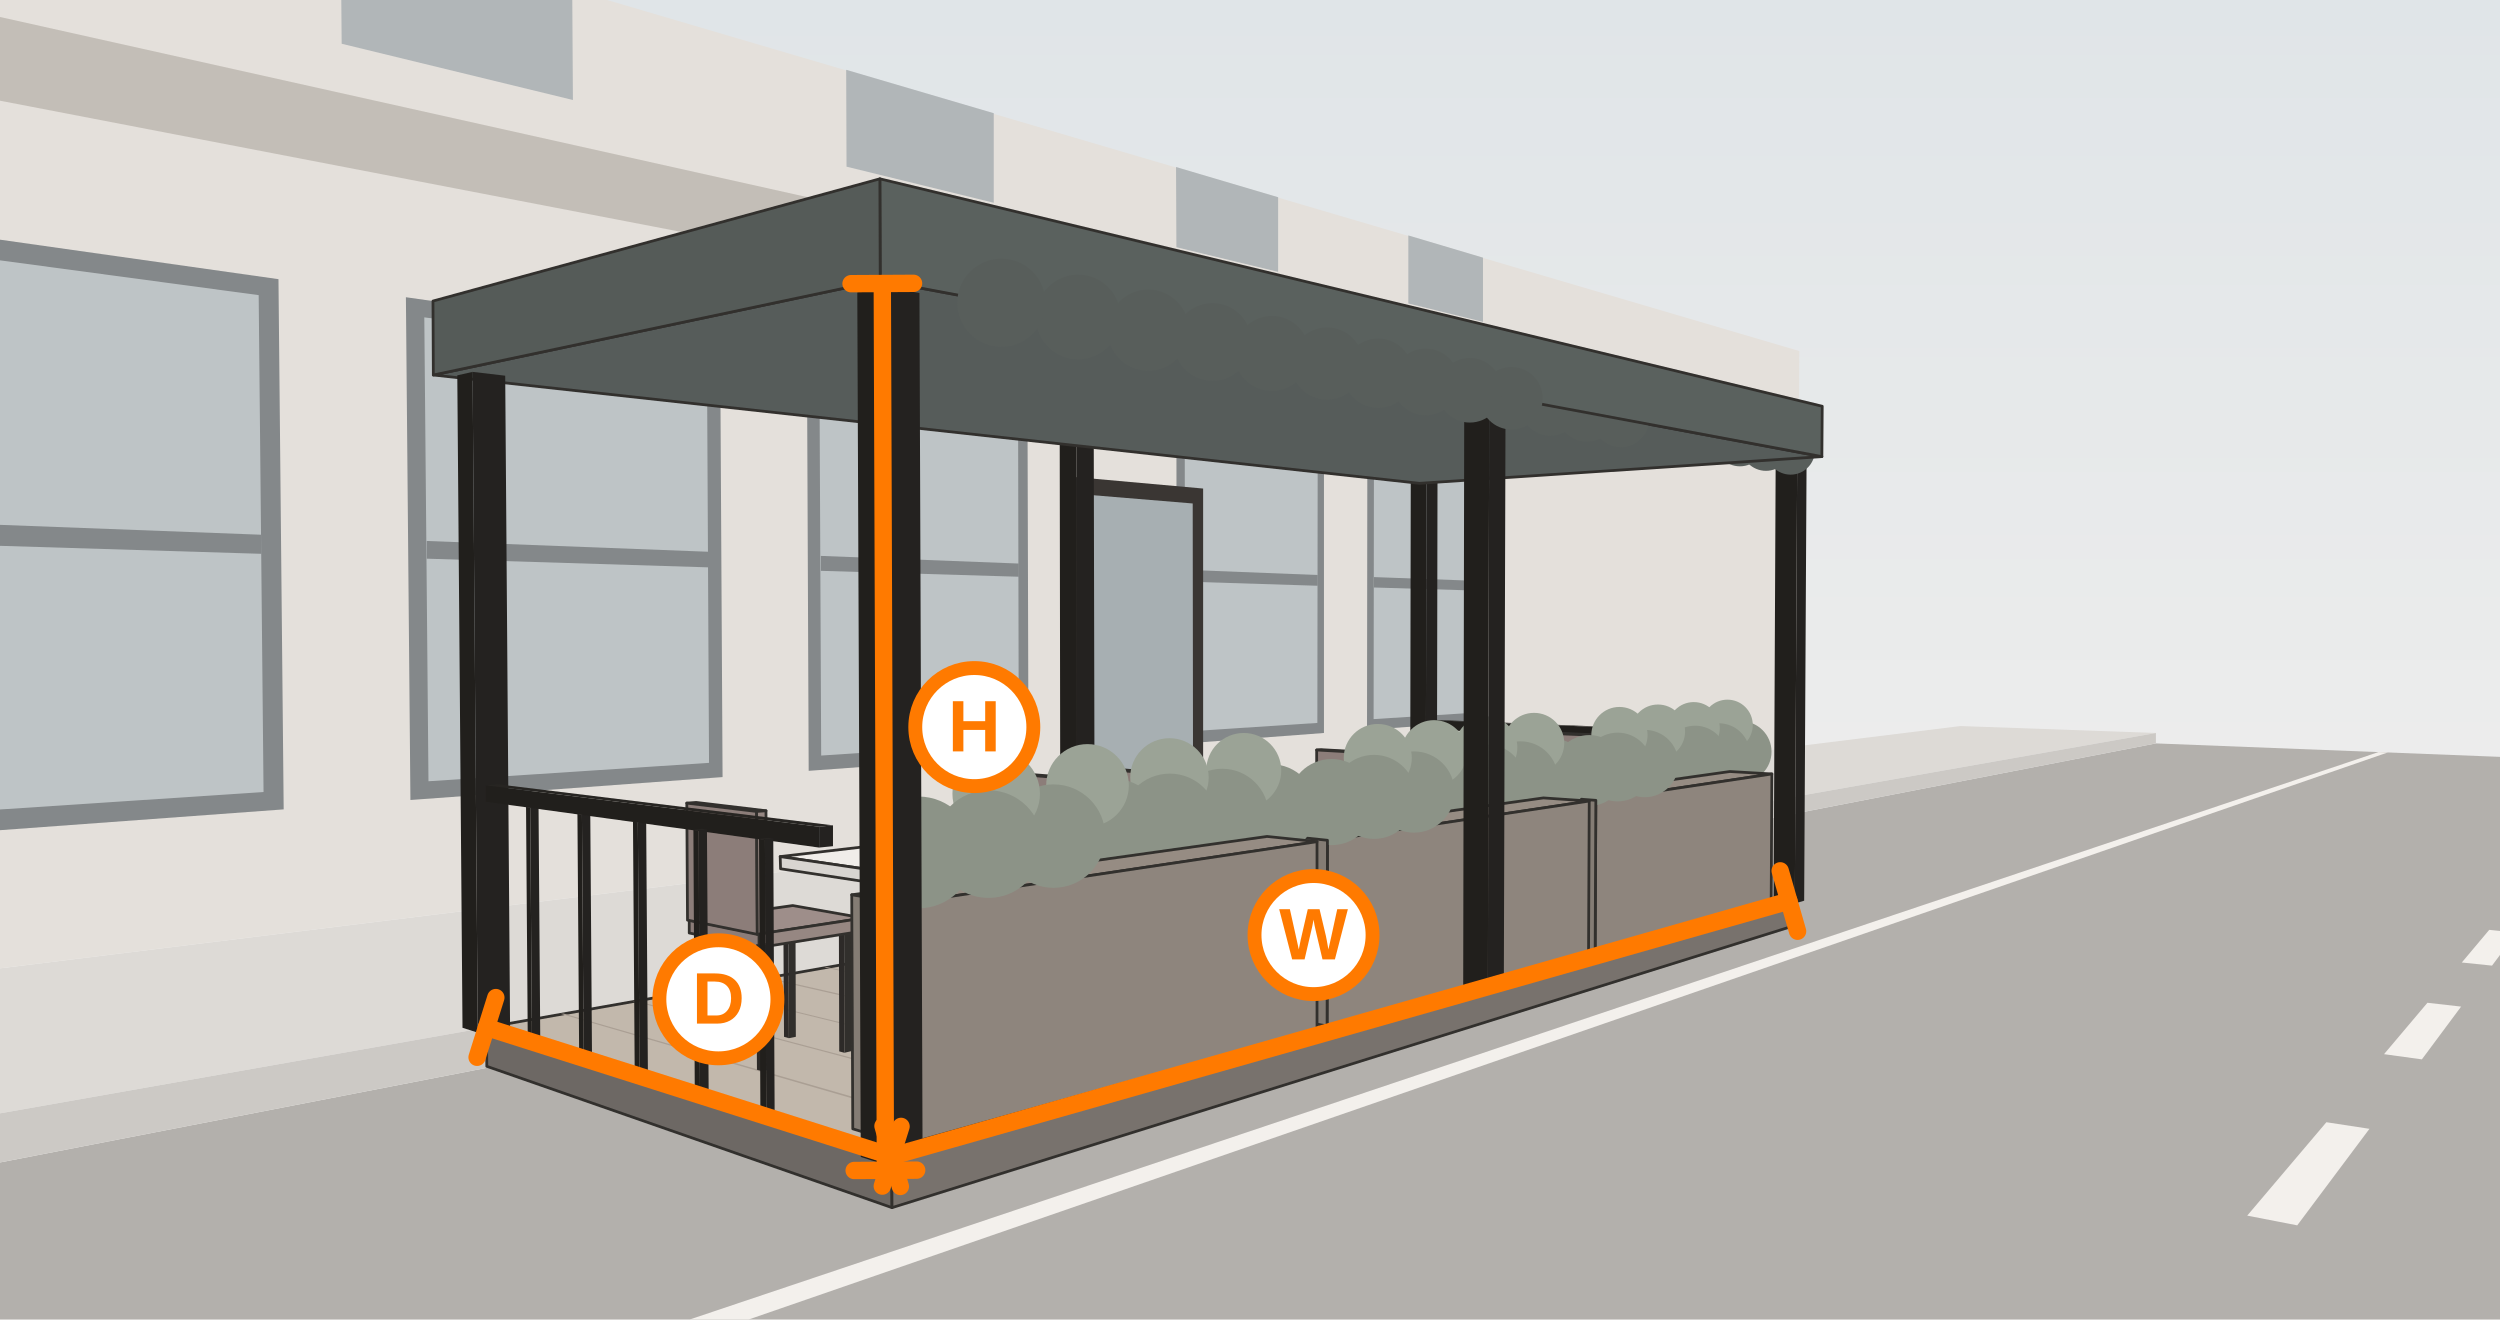
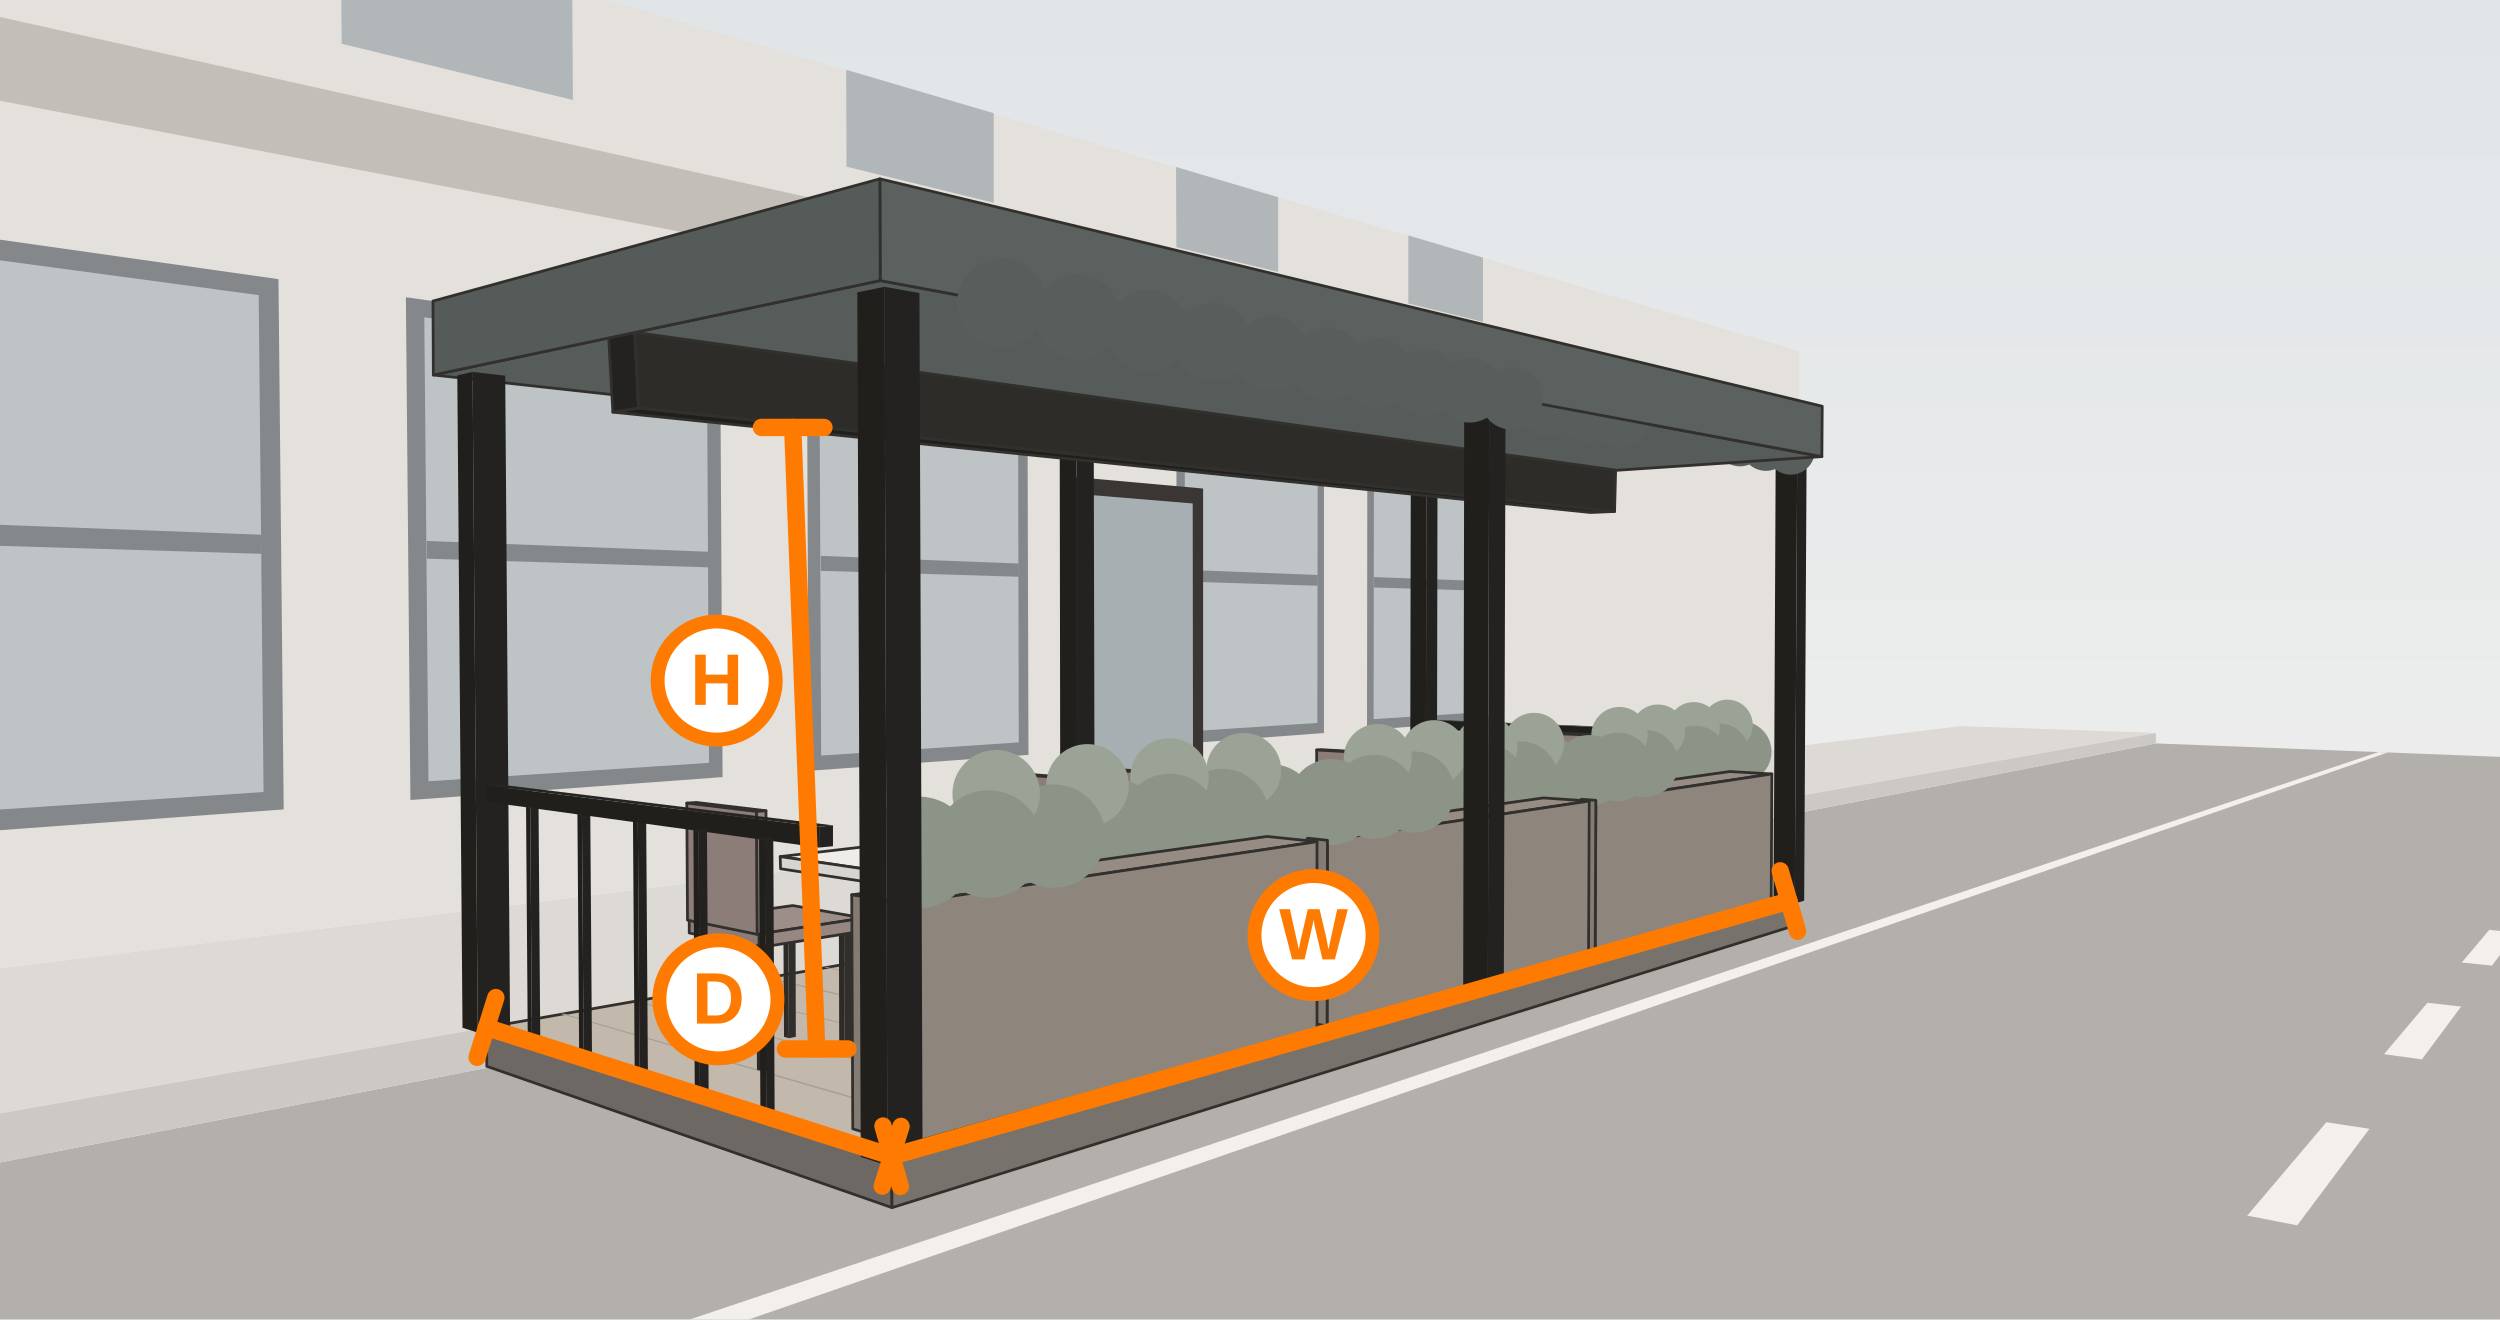
<svg xmlns="http://www.w3.org/2000/svg" width="720" height="380" viewBox="0 0 720 380" font-family="Archivo, Arial, sans-serif">
  <defs>
    <clipPath id="frame">
      <rect width="720" height="380" />
    </clipPath>
    <linearGradient id="sky" x1="0" y1="0" x2="0" y2="1">
      <stop offset="0" stop-color="#e0e5e8" />
      <stop offset="1" stop-color="#f5f2ef" />
    </linearGradient>
  </defs>
  <g clip-path="url(#frame)">
    <rect width="720" height="380" fill="url(#sky)" />
    <polygon points="620.9,214.1 -45519.7,9182.6 152366.6,9182.6 2741.3,297.0" fill="#b3b0ac" />
    <polygon points="564.6,209.1 -65295.7,8349.1 -45507.1,8349.1 620.9,211.1" fill="#dddad6" />
    <polygon points="620.9,214.1 -45519.7,9182.6 -45507.1,8349.1 620.9,211.1" fill="#ccc9c5" />
    <polygon points="753.1,225.1 751.2,227.3 755.6,227.6 757.3,225.3" fill="#f3f0ec" />
    <polygon points="749.1,229.9 746.7,232.7 751.5,232.9 753.6,230.1" fill="#f3f0ec" />
    <polygon points="744.0,235.9 740.9,239.4 746.4,239.8 749.1,236.1" fill="#f3f0ec" />
    <polygon points="737.5,243.5 733.5,248.2 739.7,248.7 743.3,243.9" fill="#f3f0ec" />
    <polygon points="728.9,253.7 723.4,260.1 730.7,260.7 735.6,254.2" fill="#f3f0ec" />
    <polygon points="716.9,267.8 709.0,277.2 717.7,278.1 724.8,268.6" fill="#f3f0ec" />
    <polygon points="699.1,288.8 686.6,303.6 697.5,305.1 708.8,289.9" fill="#f3f0ec" />
    <polygon points="670.0,323.2 647.2,350.1 661.6,352.9 682.4,325.1" fill="#f3f0ec" />
    <polygon points="613.6,389.8 559.4,453.7 580.6,461.1 630.8,394.1" fill="#f3f0ec" />
    <polygon points="457.4,574.1 193.8,885.3 224.1,936.8 484.2,589.7" fill="#f3f0ec" />
    <polygon points="-2076.8,3565.3 -6821.7,9165.9 -5942.2,9165.9 -2980.4,5213.4" fill="#f3f0ec" />
    <polygon points="685.0,216.6 -25950.7,9165.9 -25181.1,9165.9 687.7,216.7" fill="#f3f0ec" />
    <polygon points="517.6,214.9 -65295.7,8349.1 -64878.6,-19155.2 518.2,101.1" fill="#e4e0db" />
    <polygon points="518.1,128.8 -64979.7,-12487.4 -64949.3,-14487.8 518.1,120.5" fill="#c3beb7" />
    <polygon points="426.8,207.8 393.7,210.2 393.8,124.9 427.0,129.6" fill="#84888a" />
    <polygon points="425.4,205.2 395.6,207.1 395.7,128.2 425.5,132.2" fill="#bec4c6" />
    <polygon points="425.5,170.1 395.7,169.2 395.7,166.2 425.5,167.3" fill="#84888a" />
    <polygon points="381.3,211.1 338.9,214.3 338.8,117.1 381.3,123.1" fill="#84888a" />
    <polygon points="379.4,208.2 341.3,210.7 341.2,120.9 379.5,126.0" fill="#bec4c6" />
    <polygon points="379.5,168.7 341.3,167.5 341.3,164.1 379.5,165.6" fill="#84888a" />
    <polygon points="296.2,217.4 232.9,222.0 232.4,102.0 295.9,111.0" fill="#84888a" />
    <polygon points="293.4,213.8 236.5,217.6 236.0,106.7 293.2,114.4" fill="#bec4c6" />
    <polygon points="293.4,166.1 236.4,164.4 236.4,160.1 293.4,162.3" fill="#84888a" />
    <polygon points="208.1,223.8 118.2,230.4 116.9,85.6 207.4,98.5" fill="#84888a" />
    <polygon points="204.2,219.7 123.4,225.0 122.2,91.4 203.6,102.4" fill="#bec4c6" />
    <polygon points="204.0,163.4 122.9,160.9 122.9,155.8 203.9,158.9" fill="#84888a" />
    <polygon points="81.7,233.1 -56.0,243.2 -58.7,60.7 80.2,80.4" fill="#84888a" />
    <polygon points="75.9,228.1 -47.9,236.3 -50.4,68.2 74.5,85.0" fill="#bec4c6" />
    <polygon points="75.3,159.5 -49.1,155.7 -49.1,149.3 75.2,154.0" fill="#84888a" />
    <polygon points="-114.7,247.5 -352.2,264.9 -358.4,18.2 -118.0,52.3" fill="#84888a" />
    <polygon points="-124.3,241.3 -337.6,255.3 -343.2,28.9 -127.4,57.9" fill="#bec4c6" />
    <polygon points="-125.8,153.4 -340.3,146.8 -340.6,138.2 -125.9,146.4" fill="#84888a" />
    <polygon points="346.5,236.1 309.8,240.6 309.7,137.4 346.5,140.7" fill="#3a3633" />
    <polygon points="343.6,233.1 313.4,236.6 313.3,142.5 343.5,145.0" fill="#a7afb2" />
    <polygon points="427.1,92.7 405.6,87.4 405.6,67.8 427.1,74.2" fill="#b1b6b8" />
    <polygon points="368.1,78.3 338.8,71.2 338.7,48.1 368.1,56.8" fill="#b1b6b8" />
    <polygon points="286.2,58.4 243.8,48.0 243.7,20.1 286.2,32.6" fill="#b1b6b8" />
    <polygon points="165.0,28.8 98.4,12.6 98.1,-22.8 164.8,-3.1" fill="#b1b6b8" />
    <polygon points="-33.1,-19.4 -152.5,-48.5 -153.4,-96.9 -33.6,-61.6" fill="#b1b6b8" />
    <polygon points="410.0,248.3 140.1,295.9 256.8,333.0 515.2,259.5" fill="#c2b8ac" stroke="#32302d" stroke-width="0.8" stroke-linejoin="round" />
    <polygon points="140.2,307.1 256.9,347.8 256.8,333.0 140.1,295.9" fill="#6d6864" stroke="#32302d" stroke-width="0.8" stroke-linejoin="round" />
    <polygon points="515.1,267.1 515.2,259.5 256.8,333.0 256.9,347.8" fill="#78726d" stroke="#32302d" stroke-width="0.8" stroke-linejoin="round" />
    <polygon points="401.9,249.6 401.6,249.7 508.0,261.4 508.3,261.3" fill="#aa9f94" />
    <polygon points="393.5,251.1 393.1,251.2 500.9,263.5 501.2,263.4" fill="#aa9f94" />
    <polygon points="384.7,252.7 384.3,252.7 493.3,265.6 493.6,265.5" fill="#aa9f94" />
    <polygon points="375.5,254.3 375.2,254.4 485.3,267.9 485.7,267.8" fill="#aa9f94" />
    <polygon points="365.9,256.0 365.5,256.0 476.9,270.3 477.3,270.2" fill="#aa9f94" />
    <polygon points="355.9,257.8 355.5,257.8 468.0,272.8 468.4,272.7" fill="#aa9f94" />
    <polygon points="345.3,259.6 344.9,259.7 458.6,275.5 459.0,275.4" fill="#aa9f94" />
    <polygon points="334.2,261.6 333.8,261.6 448.6,278.3 449.1,278.2" fill="#aa9f94" />
    <polygon points="322.6,263.6 322.1,263.7 438.1,281.3 438.5,281.2" fill="#aa9f94" />
    <polygon points="310.4,265.8 309.9,265.9 426.8,284.5 427.3,284.4" fill="#aa9f94" />
    <polygon points="297.4,268.0 296.9,268.1 414.8,287.9 415.3,287.8" fill="#aa9f94" />
    <polygon points="283.8,270.4 283.3,270.5 401.9,291.6 402.5,291.4" fill="#aa9f94" />
    <polygon points="269.4,273.0 268.8,273.1 388.2,295.5 388.8,295.3" fill="#aa9f94" />
    <polygon points="254.2,275.7 253.6,275.8 373.4,299.7 374.1,299.5" fill="#aa9f94" />
    <polygon points="238.0,278.5 237.4,278.6 357.6,304.2 358.2,304.0" fill="#aa9f94" />
    <polygon points="220.9,281.5 220.2,281.7 340.4,309.1 341.2,308.8" fill="#aa9f94" />
    <polygon points="202.6,284.8 201.9,284.9 321.9,314.3 322.7,314.1" fill="#aa9f94" />
    <polygon points="183.1,288.2 182.3,288.3 301.8,320.0 302.6,319.8" fill="#aa9f94" />
    <polygon points="162.3,291.9 161.5,292.0 279.8,326.3 280.7,326.0" fill="#aa9f94" />
    <polygon points="413.8,248.2 414.0,138.6 410.8,138.2 410.6,248.8" fill="#242220" />
    <polygon points="406.1,248.3 410.6,248.8 410.8,138.2 406.3,138.5" fill="#211f1c" />
    <polygon points="423.7,210.6 422.9,210.6 424.1,210.7 424.8,210.6" fill="#272522" />
    <polygon points="424.8,249.7 424.8,210.6 424.1,210.7 424.0,249.9" fill="#242220" />
    <polygon points="422.8,249.8 424.0,249.9 424.1,210.7 422.9,210.6" fill="#211f1c" />
    <polygon points="438.1,211.2 437.3,211.3 438.6,211.3 439.3,211.3" fill="#272522" />
    <polygon points="439.2,251.3 439.3,211.3 438.6,211.3 438.5,251.4" fill="#242220" />
    <polygon points="437.2,251.3 438.5,251.4 438.6,211.3 437.3,211.3" fill="#211f1c" />
    <polygon points="453.2,211.9 452.4,212.0 453.7,212.0 454.5,212.0" fill="#272522" />
    <polygon points="412.9,207.3 411.7,207.4 499.8,211.0 500.9,210.9" fill="#272522" />
    <polygon points="454.3,252.9 454.5,212.0 453.7,212.0 453.6,253.0" fill="#242220" />
    <polygon points="452.3,252.9 453.6,253.0 453.7,212.0 452.4,212.0" fill="#211f1c" />
    <polygon points="411.7,210.1 499.8,214.2 499.8,211.0 411.7,207.4" fill="#211f1c" />
    <polygon points="440.6,233.2 439.8,233.3 441.1,233.4 441.9,233.3" fill="#353330" />
    <polygon points="441.8,254.1 441.9,233.3 441.1,233.4 441.0,254.3" fill="#312f2c" />
    <polygon points="439.7,254.1 441.0,254.3 441.1,233.4 439.8,233.3" fill="#2d2a28" />
    <polygon points="469.0,212.6 468.3,212.7 469.6,212.8 470.3,212.7" fill="#272522" />
    <polygon points="470.2,254.6 470.3,212.7 469.6,212.8 469.4,254.7" fill="#242220" />
    <polygon points="468.1,254.6 469.4,254.7 469.6,212.8 468.3,212.7" fill="#211f1c" />
    <polygon points="440.3,210.8 439.4,210.9 457.8,211.7 458.7,211.6" fill="#9e8e8a" stroke="#32302d" stroke-width="0.8" stroke-linejoin="round" />
    <polygon points="439.3,230.9 457.7,232.3 457.8,211.7 439.4,210.9" fill="#8c7d79" stroke="#32302d" stroke-width="0.8" stroke-linejoin="round" />
    <polygon points="455.0,234.3 454.2,234.5 455.6,234.6 456.3,234.4" fill="#353330" />
    <polygon points="456.3,255.7 456.3,234.4 455.6,234.6 455.5,255.9" fill="#312f2c" />
    <polygon points="454.1,255.7 455.5,255.9 455.6,234.6 454.2,234.5" fill="#2d2a28" />
    <polygon points="458.6,232.1 458.7,211.6 457.8,211.7 457.7,232.3" fill="#968782" stroke="#32302d" stroke-width="0.8" stroke-linejoin="round" />
    <polygon points="440.1,230.8 428.7,232.4 447.4,233.8 458.5,232.1" fill="#9e8e8a" stroke="#32302d" stroke-width="0.8" stroke-linejoin="round" />
    <polygon points="431.7,234.5 430.9,234.6 432.2,234.8 433.0,234.6" fill="#353330" />
    <polygon points="432.9,256.0 433.0,234.6 432.2,234.8 432.1,256.1" fill="#312f2c" />
    <polygon points="430.8,256.0 432.1,256.1 432.2,234.8 430.9,234.6" fill="#2d2a28" />
    <polygon points="485.5,213.4 484.8,213.4 486.2,213.5 487.0,213.4" fill="#272522" />
    <polygon points="486.8,256.3 487.0,213.4 486.2,213.5 486.1,256.5" fill="#242220" />
    <polygon points="484.6,256.4 486.1,256.5 486.2,213.5 484.8,213.4" fill="#211f1c" />
    <polygon points="458.4,234.4 458.5,232.1 447.4,233.8 447.4,236.2" fill="#968782" stroke="#32302d" stroke-width="0.8" stroke-linejoin="round" />
    <polygon points="428.7,234.7 447.4,236.2 447.4,233.8 428.7,232.4" fill="#8c7d79" stroke="#32302d" stroke-width="0.8" stroke-linejoin="round" />
    <polygon points="446.3,235.7 445.5,235.8 446.8,236.0 447.6,235.8" fill="#353330" />
    <polygon points="447.6,257.6 447.6,235.8 446.8,236.0 446.8,257.8" fill="#312f2c" />
    <polygon points="445.4,257.6 446.8,257.8 446.8,236.0 445.5,235.8" fill="#2d2a28" />
    <polygon points="500.9,214.0 500.9,210.9 499.8,211.0 499.8,214.2" fill="#242220" />
    <polygon points="427.3,228.0 425.5,228.3 428.2,228.5 429.9,228.2" fill="#353330" />
    <polygon points="422.8,223.7 403.1,226.0 433.2,228.2 452.1,225.7" fill="#f0ede9" stroke="#32302d" stroke-width="0.8" stroke-linejoin="round" />
    <polygon points="429.9,259.2 429.9,228.2 428.2,228.5 428.1,259.6" fill="#312f2c" />
    <polygon points="425.4,259.3 428.1,259.6 428.2,228.5 425.5,228.3" fill="#2d2a28" />
    <circle cx="501.4" cy="216.5" r="8.8" fill="#8c9387" />
    <polygon points="519.6,259.4 520.3,131.5 517.6,131.0 516.9,260.2" fill="#242220" />
    <polygon points="510.8,259.5 516.9,260.2 517.6,131.0 511.4,131.4" fill="#211f1c" />
    <circle cx="497.5" cy="208.8" r="7.3" fill="#9ba396" />
    <polygon points="407.8,238.1 406.9,238.2 408.2,238.3 409.2,238.2" fill="#353330" />
    <polygon points="409.1,260.9 409.2,238.2 408.2,238.3 408.2,261.1" fill="#312f2c" />
    <polygon points="406.9,261.0 408.2,261.1 408.2,238.3 406.9,238.2" fill="#2d2a28" />
    <polygon points="452.1,228.1 452.1,225.7 433.2,228.2 433.2,230.7" fill="#e6e3df" stroke="#32302d" stroke-width="0.8" stroke-linejoin="round" />
    <polygon points="403.1,228.4 433.2,230.7 433.2,228.2 403.1,226.0" fill="#d8d5d1" stroke="#32302d" stroke-width="0.8" stroke-linejoin="round" />
    <circle cx="495.0" cy="217.3" r="9.0" fill="#8c9387" />
    <circle cx="515.7" cy="129.7" r="7.0" fill="#585e5b" />
    <polygon points="422.9,239.4 421.9,239.6 423.3,239.7 424.3,239.6" fill="#353330" />
    <polygon points="424.2,262.8 424.3,239.6 423.3,239.7 423.3,263.0" fill="#312f2c" />
    <polygon points="421.9,262.9 423.3,263.0 423.3,239.7 421.9,239.6" fill="#2d2a28" />
    <polygon points="407.5,235.4 393.8,237.3 413.3,239.1 426.6,237.0" fill="#9e8e8a" stroke="#32302d" stroke-width="0.8" stroke-linejoin="round" />
    <polygon points="397.2,239.7 396.2,239.8 397.5,239.9 398.5,239.8" fill="#353330" />
    <polygon points="398.5,263.2 398.5,239.8 397.5,239.9 397.5,263.4" fill="#312f2c" />
    <polygon points="396.2,263.2 397.5,263.4 397.5,239.9 396.2,239.8" fill="#2d2a28" />
    <circle cx="487.8" cy="209.7" r="7.5" fill="#9ba396" />
    <circle cx="488.2" cy="218.2" r="9.2" fill="#8c9387" />
    <polygon points="426.6,239.5 426.6,237.0 413.3,239.1 413.2,241.7" fill="#968782" stroke="#32302d" stroke-width="0.8" stroke-linejoin="round" />
    <polygon points="394.9,214.6 393.7,214.7 413.1,215.8 414.3,215.7" fill="#9e8e8a" stroke="#32302d" stroke-width="0.8" stroke-linejoin="round" />
    <polygon points="393.8,239.8 413.2,241.7 413.3,239.1 393.8,237.3" fill="#8c7d79" stroke="#32302d" stroke-width="0.8" stroke-linejoin="round" />
    <circle cx="508.6" cy="128.4" r="7.2" fill="#585e5b" />
    <polygon points="393.6,237.3 413.1,239.1 413.1,215.8 393.7,214.7" fill="#8c7d79" stroke="#32302d" stroke-width="0.8" stroke-linejoin="round" />
    <polygon points="412.4,241.1 411.4,241.2 412.8,241.4 413.8,241.2" fill="#353330" />
    <polygon points="413.7,265.2 413.8,241.2 412.8,241.4 412.8,265.4" fill="#312f2c" />
    <polygon points="411.3,265.2 412.8,265.4 412.8,241.4 411.4,241.2" fill="#2d2a28" />
    <circle cx="481.1" cy="219.0" r="9.5" fill="#8c9387" />
    <polygon points="498.2,222.2 446.4,229.5 459.6,230.5 510.3,222.9" fill="#968c83" stroke="#32302d" stroke-width="0.8" stroke-linejoin="round" />
    <polygon points="414.2,238.9 414.3,215.7 413.1,215.8 413.1,239.1" fill="#968782" stroke="#32302d" stroke-width="0.8" stroke-linejoin="round" />
    <circle cx="477.5" cy="210.7" r="7.8" fill="#9ba396" />
    <polygon points="510.1,259.7 510.3,222.9 459.6,230.5 459.4,273.9" fill="#8e857d" stroke="#32302d" stroke-width="0.8" stroke-linejoin="round" />
    <polygon points="315.3,265.8 315.0,127.4 310.0,126.8 310.2,266.7" fill="#242220" />
    <polygon points="305.4,265.9 310.2,266.7 310.0,126.8 305.2,127.3" fill="#211f1c" />
    <polygon points="380.6,242.1 379.5,242.3 380.9,242.4 382.0,242.3" fill="#353330" />
    <polygon points="381.9,266.6 382.0,242.3 380.9,242.4 380.9,266.8" fill="#312f2c" />
    <polygon points="379.5,266.7 380.9,266.8 380.9,242.4 379.5,242.3" fill="#2d2a28" />
    <circle cx="501.1" cy="127.0" r="7.3" fill="#585e5b" />
    <circle cx="473.7" cy="219.9" r="9.7" fill="#8c9387" />
    <polygon points="380.5,215.9 379.2,216.0 398.9,217.1 400.2,217.0" fill="#9e8e8a" stroke="#32302d" stroke-width="0.8" stroke-linejoin="round" />
    <polygon points="379.2,239.4 398.9,241.3 398.9,217.1 379.2,216.0" fill="#8c7d79" stroke="#32302d" stroke-width="0.8" stroke-linejoin="round" />
    <polygon points="396.0,243.7 394.9,243.9 396.4,244.0 397.4,243.8" fill="#353330" />
    <polygon points="397.4,268.8 397.4,243.8 396.4,244.0 396.3,269.0" fill="#312f2c" />
    <polygon points="394.9,268.8 396.3,269.0 396.4,244.0 394.9,243.9" fill="#2d2a28" />
    <polygon points="400.2,241.1 400.2,217.0 398.9,217.1 398.9,241.3" fill="#968782" stroke="#32302d" stroke-width="0.8" stroke-linejoin="round" />
    <polygon points="380.3,239.2 364.7,241.4 384.6,243.5 400.0,241.1" fill="#9e8e8a" stroke="#32302d" stroke-width="0.8" stroke-linejoin="round" />
    <circle cx="493.2" cy="125.5" r="7.5" fill="#585e5b" />
    <circle cx="466.4" cy="211.7" r="8.1" fill="#9ba396" />
    <polygon points="368.3,243.9 367.2,244.1 368.6,244.3 369.7,244.1" fill="#353330" />
    <polygon points="369.7,269.2 369.7,244.1 368.6,244.3 368.6,269.4" fill="#312f2c" />
    <polygon points="367.2,269.2 368.6,269.4 368.6,244.3 367.2,244.1" fill="#2d2a28" />
    <circle cx="465.9" cy="220.9" r="9.9" fill="#8c9387" />
    <polygon points="400.0,243.8 400.0,241.1 384.6,243.5 384.6,246.3" fill="#968782" stroke="#32302d" stroke-width="0.8" stroke-linejoin="round" />
    <polygon points="364.7,244.1 384.6,246.3 384.6,243.5 364.7,241.4" fill="#8c7d79" stroke="#32302d" stroke-width="0.8" stroke-linejoin="round" />
    <polygon points="383.9,245.6 382.8,245.8 384.2,245.9 385.4,245.8" fill="#353330" />
    <circle cx="484.9" cy="124.0" r="7.8" fill="#585e5b" />
    <polygon points="385.3,271.5 385.4,245.8 384.2,245.9 384.2,271.8" fill="#312f2c" />
    <polygon points="382.8,271.5 384.2,271.8 384.2,245.9 382.8,245.8" fill="#2d2a28" />
    <circle cx="457.7" cy="221.9" r="10.2" fill="#8c9387" />
    <polygon points="446.3,272.1 459.4,273.9 459.6,230.5 446.4,229.5" fill="#847c74" stroke="#32302d" stroke-width="0.8" stroke-linejoin="round" />
    <polygon points="359.9,236.7 357.5,237.0 360.3,237.3 362.8,237.0" fill="#353330" />
    <polygon points="358.0,231.2 330.7,234.4 362.5,237.5 389.4,233.9" fill="#f0ede9" stroke="#32302d" stroke-width="0.8" stroke-linejoin="round" />
    <polygon points="362.8,273.8 362.8,237.0 360.3,237.3 360.3,274.3" fill="#312f2c" />
    <polygon points="357.5,273.8 360.3,274.3 360.3,237.3 357.5,237.0" fill="#2d2a28" />
    <circle cx="476.1" cy="122.3" r="8.0" fill="#585e5b" />
    <polygon points="408.8,139.2 524.7,131.5 253.5,80.8 124.8,108.0" fill="#565c5a" stroke="#32302d" stroke-width="0.8" stroke-linejoin="round" />
+     <polygon points="176.5,118.7 458.1,147.6 465.0,147.3 183.9,117.5" fill="#211f1c" stroke="#32302d" stroke-width="0.8" stroke-linejoin="round" />
+     <polygon points="175.3,97.3 182.8,95.7 183.9,117.5 176.5,118.7" fill="#242220" stroke="#32302d" stroke-width="0.8" stroke-linejoin="round" />
+     <polygon points="182.8,95.7 465.3,135.4 465.0,147.3 183.9,117.5" fill="#2e2c29" stroke="#32302d" stroke-width="0.8" stroke-linejoin="round" />
    <circle cx="447.1" cy="223.2" r="10.5" fill="#8c9387" />
    <circle cx="441.8" cy="214.0" r="8.7" fill="#9ba396" />
    <polygon points="334.9,248.9 333.6,249.1 335.0,249.3 336.3,249.1" fill="#353330" />
    <polygon points="336.4,276.2 336.3,249.1 335.0,249.3 335.0,276.4" fill="#312f2c" />
    <polygon points="333.6,276.2 335.0,276.4 335.0,249.3 333.6,249.1" fill="#2d2a28" />
    <polygon points="389.4,236.8 389.4,233.9 362.5,237.5 362.5,240.5" fill="#e6e3df" stroke="#32302d" stroke-width="0.8" stroke-linejoin="round" />
    <polygon points="330.7,237.3 362.5,240.5 362.5,237.5 330.7,234.4" fill="#d8d5d1" stroke="#32302d" stroke-width="0.8" stroke-linejoin="round" />
    <circle cx="466.8" cy="120.6" r="8.2" fill="#585e5b" />
    <circle cx="437.9" cy="224.3" r="10.8" fill="#8c9387" />
    <polygon points="350.8,250.8 349.5,251.1 351.0,251.2 352.3,251.0" fill="#353330" />
    <polygon points="352.3,278.9 352.3,251.0 351.0,251.2 351.0,279.2" fill="#312f2c" />
    <polygon points="349.5,278.9 351.0,279.2 351.0,251.2 349.5,251.1" fill="#2d2a28" />
    <polygon points="334.9,245.7 315.5,248.4 335.9,251.0 355.1,248.0" fill="#9e8e8a" stroke="#32302d" stroke-width="0.8" stroke-linejoin="round" />
    <polygon points="319.8,251.2 318.3,251.4 319.7,251.6 321.2,251.4" fill="#353330" />
    <polygon points="321.2,279.3 321.2,251.4 319.7,251.6 319.8,279.6" fill="#312f2c" />
    <polygon points="318.4,279.4 319.8,279.6 319.7,251.6 318.3,251.4" fill="#2d2a28" />
    <circle cx="428.0" cy="215.3" r="9.0" fill="#9ba396" />
    <circle cx="428.2" cy="225.5" r="11.1" fill="#8c9387" />
    <circle cx="457.0" cy="118.7" r="8.5" fill="#585e5b" />
    <polygon points="355.1,251.0 355.1,248.0 335.9,251.0 335.9,254.1" fill="#968782" stroke="#32302d" stroke-width="0.8" stroke-linejoin="round" />
    <polygon points="316.9,221.2 315.1,221.4 335.6,222.9 337.3,222.8" fill="#9e8e8a" stroke="#32302d" stroke-width="0.8" stroke-linejoin="round" />
    <polygon points="315.5,251.4 335.9,254.1 335.9,251.0 315.5,248.4" fill="#8c7d79" stroke="#32302d" stroke-width="0.8" stroke-linejoin="round" />
    <polygon points="315.2,248.5 335.6,251.0 335.6,222.9 315.1,221.4" fill="#8c7d79" stroke="#32302d" stroke-width="0.8" stroke-linejoin="round" />
    <polygon points="335.7,253.2 334.3,253.5 335.8,253.7 337.2,253.4" fill="#353330" />
    <polygon points="337.2,282.2 337.2,253.4 335.8,253.7 335.8,282.5" fill="#312f2c" />
    <polygon points="334.3,282.3 335.8,282.5 335.8,253.7 334.3,253.5" fill="#2d2a28" />
    <circle cx="418.0" cy="226.8" r="11.4" fill="#8c9387" />
    <polygon points="444.5,229.8 367.9,240.5 382.3,242.0 457.7,230.7" fill="#968c83" stroke="#32302d" stroke-width="0.8" stroke-linejoin="round" />
    <circle cx="446.5" cy="116.8" r="8.7" fill="#585e5b" />
    <polygon points="337.3,250.7 337.3,222.8 335.6,222.9 335.6,251.0" fill="#968782" stroke="#32302d" stroke-width="0.8" stroke-linejoin="round" />
    <circle cx="413.0" cy="216.8" r="9.4" fill="#9ba396" />
    <polygon points="457.5,274.4 457.7,230.7 382.3,242.0 382.2,295.5" fill="#8e857d" stroke="#32302d" stroke-width="0.8" stroke-linejoin="round" />
    <polygon points="295.8,254.7 294.2,255.0 295.6,255.2 297.2,254.9" fill="#353330" />
    <polygon points="297.3,284.3 297.2,254.9 295.6,255.2 295.7,284.7" fill="#312f2c" />
    <polygon points="294.3,284.4 295.7,284.7 295.6,255.2 294.2,255.0" fill="#2d2a28" />
    <polygon points="433.1,284.4 433.6,115.5 428.9,114.6 428.5,285.7" fill="#242220" />
    <polygon points="421.4,284.6 428.5,285.7 428.9,114.6 421.7,115.4" fill="#211f1c" />
    <circle cx="407.2" cy="228.1" r="11.7" fill="#8c9387" />
    <polygon points="296.2,223.0 294.3,223.1 314.8,224.8 316.7,224.6" fill="#9e8e8a" stroke="#32302d" stroke-width="0.8" stroke-linejoin="round" />
    <polygon points="294.4,251.4 314.9,254.2 314.8,224.8 294.3,223.1" fill="#8c7d79" stroke="#32302d" stroke-width="0.8" stroke-linejoin="round" />
    <polygon points="524.7,131.5 524.8,117.0 253.4,51.5 253.5,80.8" fill="#5a615e" stroke="#32302d" stroke-width="0.8" stroke-linejoin="round" />
    <circle cx="435.3" cy="114.7" r="9.0" fill="#585e5b" />
    <polygon points="311.8,257.0 310.3,257.3 311.8,257.5 313.4,257.2" fill="#353330" />
    <polygon points="313.4,287.5 313.4,257.2 311.8,257.5 311.8,287.9" fill="#312f2c" />
    <polygon points="310.3,287.6 311.8,287.9 311.8,257.5 310.3,257.3" fill="#2d2a28" />
    <polygon points="316.7,253.9 316.7,224.6 314.8,224.8 314.9,254.2" fill="#968782" stroke="#32302d" stroke-width="0.8" stroke-linejoin="round" />
    <polygon points="295.9,251.2 273.0,254.4 293.5,257.5 316.4,254.0" fill="#9e8e8a" stroke="#32302d" stroke-width="0.8" stroke-linejoin="round" />
    <circle cx="396.8" cy="218.3" r="9.8" fill="#9ba396" />
    <polygon points="277.8,257.4 276.1,257.7 277.5,257.9 279.2,257.6" fill="#353330" />
    <polygon points="279.3,288.1 279.2,257.6 277.5,257.9 277.6,288.4" fill="#312f2c" />
    <polygon points="276.2,288.1 277.6,288.4 277.5,257.9 276.1,257.7" fill="#2d2a28" />
    <circle cx="395.7" cy="229.5" r="12.1" fill="#8c9387" />
    <circle cx="423.3" cy="112.4" r="9.3" fill="#585e5b" />
    <polygon points="316.4,257.2 316.4,254.0 293.5,257.5 293.5,260.9" fill="#968782" stroke="#32302d" stroke-width="0.8" stroke-linejoin="round" />
    <polygon points="273.0,257.7 293.5,260.9 293.5,257.5 273.0,254.4" fill="#8c7d79" stroke="#32302d" stroke-width="0.8" stroke-linejoin="round" />
    <polygon points="293.9,259.9 292.2,260.1 293.7,260.4 295.4,260.1" fill="#353330" />
    <polygon points="295.5,291.5 295.4,260.1 293.7,260.4 293.8,291.9" fill="#312f2c" />
    <polygon points="292.3,291.6 293.8,291.9 293.7,260.4 292.2,260.1" fill="#2d2a28" />
    <circle cx="383.5" cy="231.0" r="12.4" fill="#8c9387" />
    <circle cx="410.6" cy="110.0" r="9.6" fill="#585e5b" />
    <polygon points="367.9,292.8 382.2,295.5 382.3,242.0 367.9,240.5" fill="#847c74" stroke="#32302d" stroke-width="0.8" stroke-linejoin="round" />
    <polygon points="262.0,249.4 258.2,249.8 261.2,250.3 264.9,249.8" fill="#353330" />
    <polygon points="265.7,241.9 224.7,246.7 256.8,251.4 298.0,246.0" fill="#f0ede9" stroke="#32302d" stroke-width="0.8" stroke-linejoin="round" />
    <polygon points="265.0,294.9 264.9,249.8 261.2,250.3 261.3,295.7" fill="#312f2c" />
    <polygon points="258.4,295.0 261.3,295.7 261.2,250.3 258.2,249.8" fill="#2d2a28" />
    <circle cx="366.1" cy="233.1" r="13.0" fill="#8c9387" />
    <polygon points="146.9,295.8 145.5,108.2 136.1,107.1 137.6,297.4" fill="#242220" />
    <polygon points="133.2,296.0 137.6,297.4 136.1,107.1 131.7,108.1" fill="#211f1c" />
    <circle cx="396.9" cy="107.5" r="10.0" fill="#585e5b" />
    <circle cx="358.2" cy="221.9" r="10.8" fill="#9ba396" />
    <polygon points="227.7,264.9 225.6,265.2 227.0,265.4 229.1,265.1" fill="#353330" />
    <polygon points="229.2,298.6 229.1,265.1 227.0,265.4 227.2,299.0" fill="#312f2c" />
    <polygon points="225.8,298.6 227.2,299.0 227.0,265.4 225.6,265.2" fill="#2d2a28" />
    <polygon points="298.0,249.4 298.0,246.0 256.8,251.4 256.8,255.1" fill="#e6e3df" stroke="#32302d" stroke-width="0.8" stroke-linejoin="round" />
    <polygon points="224.8,250.2 256.8,255.1 256.8,251.4 224.7,246.7" fill="#d8d5d1" stroke="#32302d" stroke-width="0.8" stroke-linejoin="round" />
    <polygon points="153.9,232.2 151.5,232.4 152.7,232.5 155.1,232.3" fill="#272522" />
    <polygon points="155.6,300.2 155.1,232.3 152.7,232.5 153.2,300.7" fill="#242220" />
    <polygon points="152.0,300.3 153.2,300.7 152.7,232.5 151.5,232.4" fill="#211f1c" />
    <circle cx="352.0" cy="234.8" r="13.4" fill="#8c9387" />
    <circle cx="382.2" cy="104.7" r="10.4" fill="#585e5b" />
    <polygon points="243.6,267.8 241.6,268.2 243.1,268.4 245.1,268.1" fill="#353330" />
    <polygon points="245.3,302.7 245.1,268.1 243.1,268.4 243.2,303.2" fill="#312f2c" />
    <polygon points="241.7,302.8 243.2,303.2 243.1,268.4 241.6,268.2" fill="#2d2a28" />
    <polygon points="228.3,260.8 198.5,265.0 218.6,269.0 248.7,264.4" fill="#9e8e8a" stroke="#32302d" stroke-width="0.8" stroke-linejoin="round" />
    <polygon points="204.3,268.3 202.1,268.7 203.5,269.0 205.7,268.6" fill="#353330" />
    <polygon points="205.9,303.4 205.7,268.6 203.5,269.0 203.7,303.9" fill="#312f2c" />
    <polygon points="202.3,303.5 203.7,303.9 203.5,269.0 202.1,268.7" fill="#2d2a28" />
    <circle cx="336.8" cy="223.9" r="11.3" fill="#9ba396" />
    <circle cx="336.9" cy="236.7" r="13.9" fill="#8c9387" />
    <polygon points="168.7,234.2 166.3,234.4 167.6,234.6 170.0,234.4" fill="#272522" />
    <polygon points="170.5,304.9 170.0,234.4 167.6,234.6 168.1,305.4" fill="#242220" />
    <polygon points="166.8,305.0 168.1,305.4 167.6,234.6 166.3,234.4" fill="#211f1c" />
    <polygon points="248.7,268.1 248.7,264.4 218.6,269.0 218.6,272.9" fill="#968782" stroke="#32302d" stroke-width="0.8" stroke-linejoin="round" />
    <polygon points="200.5,231.1 197.8,231.3 217.9,233.7 220.6,233.5" fill="#9e8e8a" stroke="#32302d" stroke-width="0.8" stroke-linejoin="round" />
    <polygon points="198.5,268.7 218.6,272.9 218.6,269.0 198.5,265.0" fill="#8c7d79" stroke="#32302d" stroke-width="0.8" stroke-linejoin="round" />
    <circle cx="366.3" cy="101.8" r="10.8" fill="#585e5b" />
    <polygon points="198.0,265.0 218.1,269.1 217.9,233.7 197.8,231.3" fill="#8c7d79" stroke="#32302d" stroke-width="0.8" stroke-linejoin="round" />
    <polygon points="220.1,271.6 217.8,271.9 219.3,272.2 221.6,271.9" fill="#353330" />
    <polygon points="221.8,308.0 221.6,271.9 219.3,272.2 219.5,308.5" fill="#312f2c" />
    <polygon points="218.0,308.1 219.5,308.5 219.3,272.2 217.8,271.9" fill="#2d2a28" />
    <circle cx="320.7" cy="238.7" r="14.4" fill="#8c9387" />
    <polygon points="364.9,240.9 245.3,257.7 260.1,260.2 379.3,242.4" fill="#968c83" stroke="#32302d" stroke-width="0.8" stroke-linejoin="round" />
    <polygon points="220.8,268.6 220.6,233.5 217.9,233.7 218.1,269.1" fill="#968782" stroke="#32302d" stroke-width="0.8" stroke-linejoin="round" />
    <polygon points="184.7,236.4 182.3,236.6 183.7,236.8 186.1,236.5" fill="#272522" />
    <polygon points="143.6,225.9 139.9,226.2 235.9,238.1 239.9,237.7" fill="#272522" />
    <polygon points="186.6,310.0 186.1,236.5 183.7,236.8 184.2,310.5" fill="#242220" />
    <polygon points="182.8,310.1 184.2,310.5 183.7,236.8 182.3,236.6" fill="#211f1c" />
    <polygon points="139.9,230.9 235.9,244.1 235.9,238.1 139.9,226.2" fill="#211f1c" />
    <circle cx="313.2" cy="226.2" r="11.9" fill="#9ba396" />
    <polygon points="379.3,296.4 379.3,242.4 260.1,260.2 260.4,329.7" fill="#8e857d" stroke="#32302d" stroke-width="0.8" stroke-linejoin="round" />
    <circle cx="349.2" cy="98.5" r="11.2" fill="#585e5b" />
    <circle cx="303.4" cy="240.8" r="14.9" fill="#8c9387" />
    <polygon points="124.8,108.0 253.5,80.8 253.4,51.5 124.7,86.7" fill="#555b58" stroke="#32302d" stroke-width="0.8" stroke-linejoin="round" />
    <polygon points="202.1,238.7 199.7,239.0 201.2,239.2 203.6,238.9" fill="#272522" />
    <polygon points="204.1,315.6 203.6,238.9 201.2,239.2 201.6,316.1" fill="#242220" />
    <polygon points="200.1,315.6 201.6,316.1 201.2,239.2 199.7,239.0" fill="#211f1c" />
    <circle cx="330.7" cy="95.1" r="11.7" fill="#585e5b" />
    <circle cx="286.9" cy="228.6" r="12.6" fill="#9ba396" />
    <circle cx="284.7" cy="243.1" r="15.5" fill="#8c9387" />
    <polygon points="221.1,241.3 218.6,241.6 220.3,241.8 222.7,241.5" fill="#272522" />
    <polygon points="223.1,321.6 222.7,241.5 220.3,241.8 220.7,322.2" fill="#242220" />
    <polygon points="219.0,321.7 220.7,322.2 220.3,241.8 218.6,241.6" fill="#211f1c" />
    <circle cx="310.5" cy="91.3" r="12.2" fill="#585e5b" />
    <circle cx="264.5" cy="245.5" r="16.1" fill="#8c9387" />
    <polygon points="239.9,243.7 239.9,237.7 235.9,238.1 235.9,244.1" fill="#242220" />
    <polygon points="245.6,325.1 260.4,329.7 260.1,260.2 245.3,257.7" fill="#847c74" stroke="#32302d" stroke-width="0.8" stroke-linejoin="round" />
    <circle cx="288.4" cy="87.2" r="12.7" fill="#585e5b" />
    <polygon points="265.7,332.8 264.8,84.4 254.7,82.6 255.6,335.7" fill="#242220" />
    <polygon points="247.9,333.2 255.6,335.7 254.7,82.6 246.9,84.2" fill="#211f1c" />
    <line x1="256.8" y1="333.0" x2="515.2" y2="259.5" stroke="#ff7a00" stroke-width="5" stroke-linecap="round" />
    <line x1="259.3" y1="341.7" x2="254.3" y2="324.3" stroke="#ff7a00" stroke-width="5" stroke-linecap="round" />
    <line x1="517.7" y1="268.2" x2="512.7" y2="250.8" stroke="#ff7a00" stroke-width="5" stroke-linecap="round" />
    <circle cx="378.3" cy="269.3" r="17" fill="#fff" stroke="#ff7a00" stroke-width="4" />
    <text x="378.3" y="276.3" text-anchor="middle" font-size="21" font-weight="800" fill="#ff7a00">W</text>
    <line x1="140.1" y1="295.9" x2="256.8" y2="333.0" stroke="#ff7a00" stroke-width="5" stroke-linecap="round" />
    <line x1="137.4" y1="304.5" x2="142.8" y2="287.3" stroke="#ff7a00" stroke-width="5" stroke-linecap="round" />
    <line x1="254.1" y1="341.6" x2="259.5" y2="324.4" stroke="#ff7a00" stroke-width="5" stroke-linecap="round" />
    <circle cx="206.9" cy="287.8" r="17" fill="#fff" stroke="#ff7a00" stroke-width="4" />
    <text x="206.9" y="294.8" text-anchor="middle" font-size="21" font-weight="800" fill="#ff7a00">D</text>
-     <line x1="255.0" y1="337.1" x2="254.1" y2="81.7" stroke="#ff7a00" stroke-width="5" stroke-linecap="round" />
-     <line x1="246.0" y1="337.1" x2="264.0" y2="337.0" stroke="#ff7a00" stroke-width="5" stroke-linecap="round" />
-     <line x1="245.1" y1="81.7" x2="263.1" y2="81.6" stroke="#ff7a00" stroke-width="5" stroke-linecap="round" />
-     <circle cx="280.6" cy="209.4" r="17" fill="#fff" stroke="#ff7a00" stroke-width="4" />
-     <text x="280.6" y="216.4" text-anchor="middle" font-size="21" font-weight="800" fill="#ff7a00">H</text>
+     <line x1="235.2" y1="302.1" x2="228.3" y2="123.1" stroke="#ff7a00" stroke-width="5" stroke-linecap="round" />
+     <line x1="226.2" y1="302.1" x2="244.2" y2="302.1" stroke="#ff7a00" stroke-width="5" stroke-linecap="round" />
+     <line x1="219.3" y1="123.1" x2="237.3" y2="123.1" stroke="#ff7a00" stroke-width="5" stroke-linecap="round" />
+     <circle cx="206.4" cy="196.0" r="17" fill="#fff" stroke="#ff7a00" stroke-width="4" />
+     <text x="206.4" y="203.0" text-anchor="middle" font-size="21" font-weight="800" fill="#ff7a00">H</text>
  </g>
</svg>
